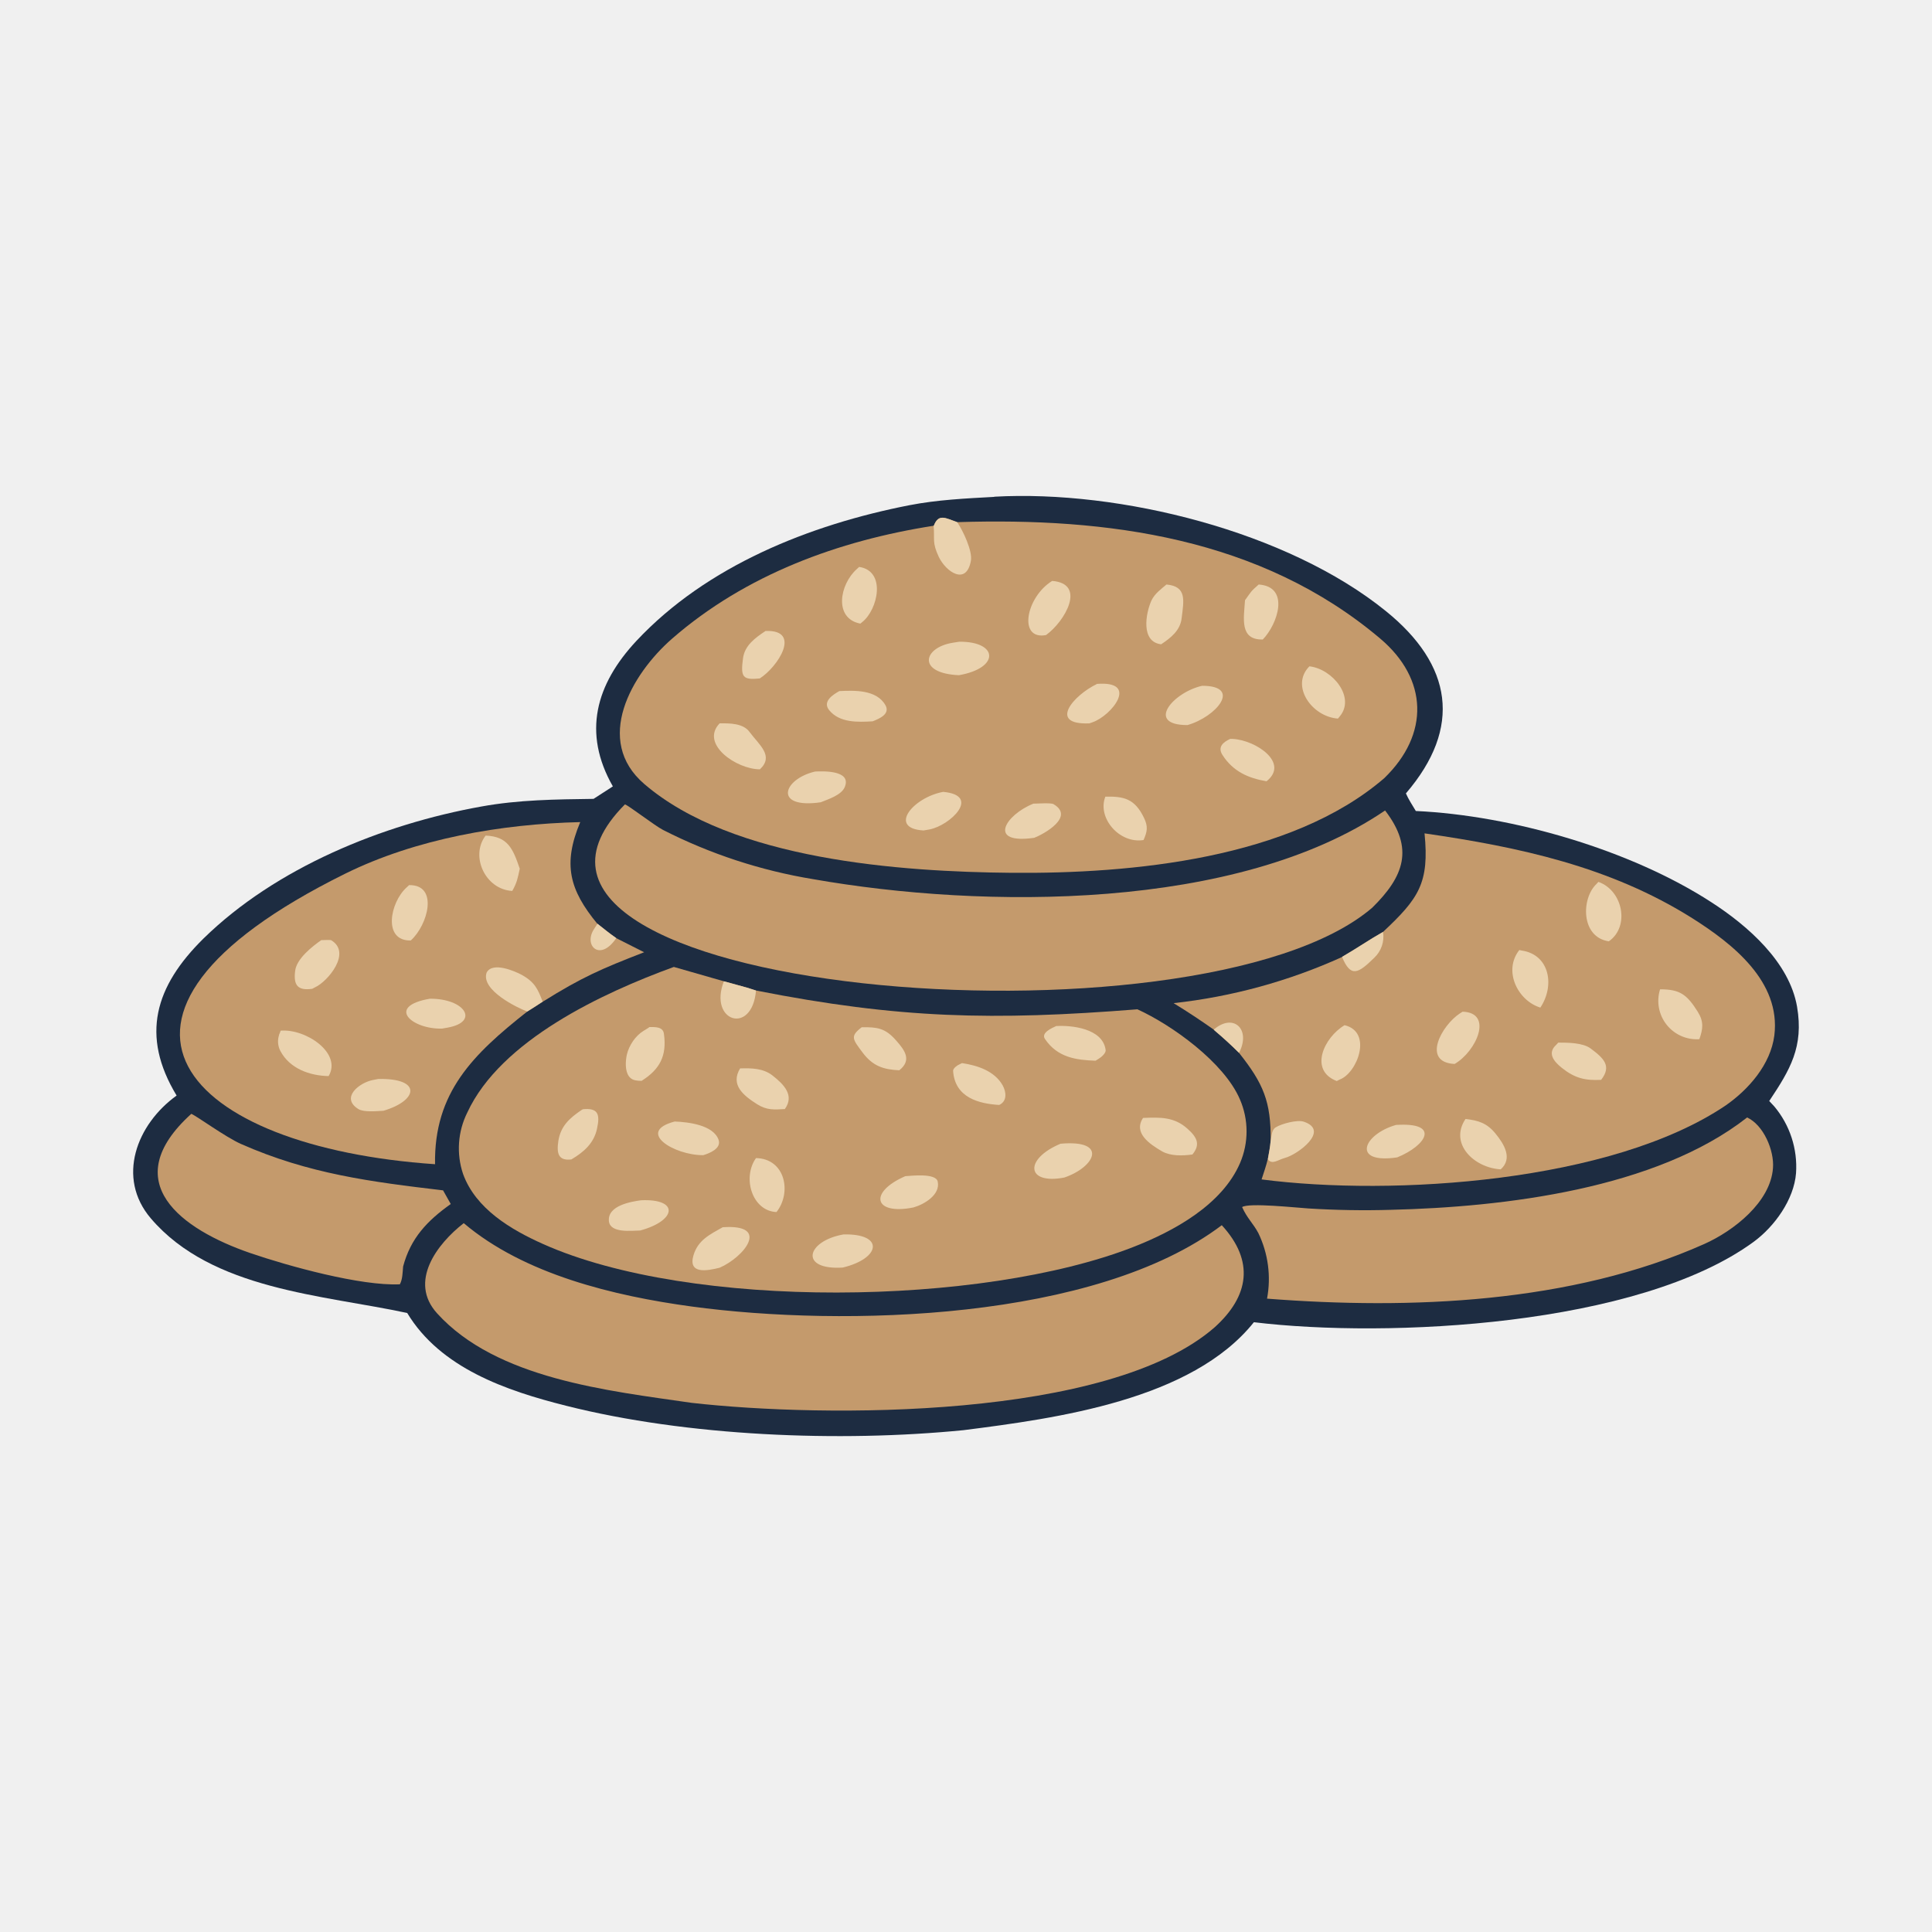
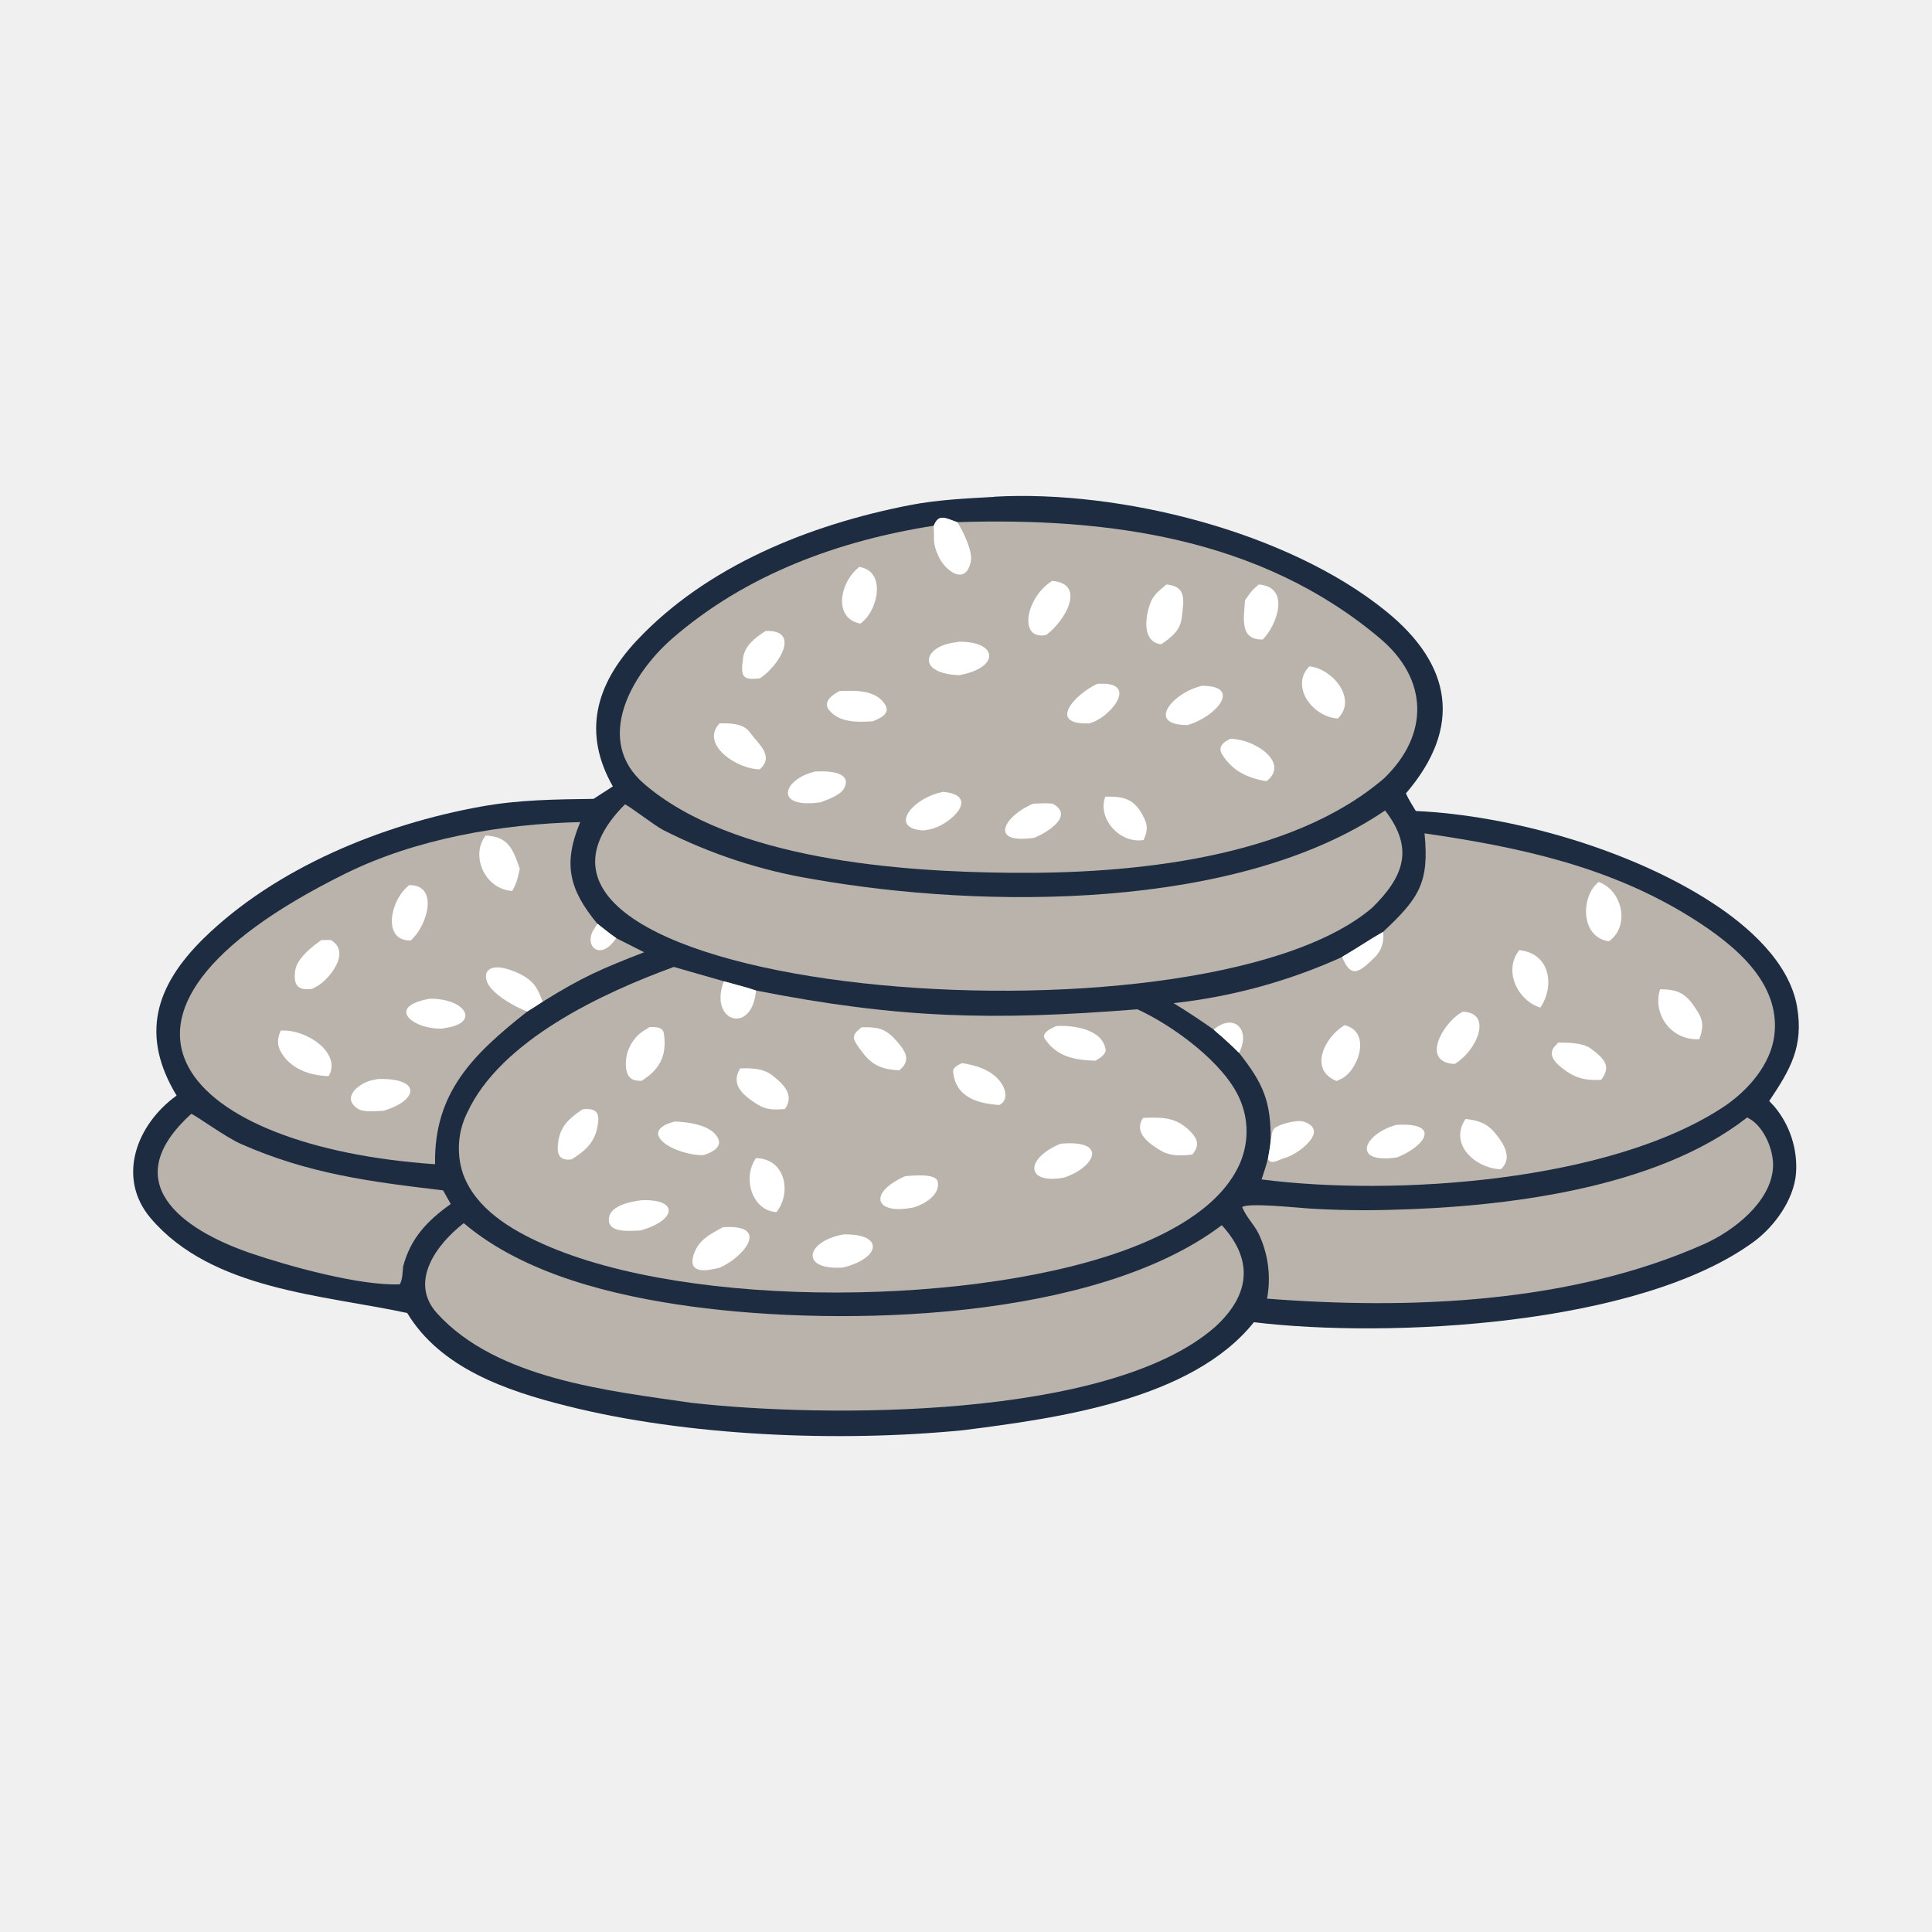
<svg xmlns="http://www.w3.org/2000/svg" width="512" height="512" viewBox="458.2 458.6 1131.1 1131.1">
  <path fill="#1D2C41" d="M1040.3 749.4c73.5-4.1 171.7 20.3 229.3 67 38.8 31.4 44.9 68 11.7 106.7 1.3 3.1 4 7.3 5.8 10.3 56.3 2.6 125.5 22.6 173 53.4 21.4 13.8 45.7 35.1 50.2 61.2 4 23.5-4.1 36.9-16.3 55.2l3 3.2a55 55 0 0 1 12.7 39c-1.2 15.5-12.6 31.3-24.9 40.3-67.5 49.3-214 56.5-292.5 47-36.4 45.5-115 56.2-170 63.2-72.6 7.2-161.9 3.6-232.7-14.3-35-8.8-73.5-22-93-54.3-49-10.6-114.3-13.4-150.1-55.4-20.3-23.8-8.3-55.1 15.1-71.9-21.3-35.2-12.6-64 15.7-91.9 42.4-41.5 104.7-66.9 162.6-77.3 21.9-4 43.8-4.2 65.8-4.5L817 919c-17.9-31.4-10-59.7 13.8-85.2 41.2-44 101.5-68 159.7-79.4 16.4-3.2 33.3-4 49.8-4.9" />
-   <path fill="#C49A6C" d="M1004.9 766.4c2.8-7.3 6.8-4.5 13.7-2.1 87.7-2.8 177.7 9 247.7 68.2 27.9 23.6 29 55.9 2.3 81.7-54.8 47.2-147.7 56-218 55.4-65.3-.6-163.4-7.5-215.2-52-29.7-25.5-7.7-64.2 16.4-85.2 43-37.4 97.3-57.3 153-66" />
-   <path fill="#EAD2AE" d="M1004.9 766.4c2.8-7.3 6.8-4.5 13.7-2.1 3.4 5 9.1 17 8 22.7-2.7 14.6-14.6 6.4-18.8-2.4-4-8.6-2.3-9.9-3-18.2m136.3 34.4c12 1.1 10.2 9.2 8.9 19.7-.8 7.2-6.3 11.5-12 15.3-12-1.4-9.1-18-5.7-25.6 2-4.1 5.4-6.5 8.8-9.4m-66.9-2.1c20.3 1.6 7.4 23.8-3.6 31.7-16.5 3.1-11.8-22.2 3.6-31.7m-194.7 83.4c5.8-.1 13.8-.1 17.5 5 5.7 7.7 14.5 14 6.1 21.9-13.7 0-35.2-14.8-23.6-26.9m140.3-47.8c22.9-.2 23.9 15.4-.2 19.6-24.7-1.1-21-16.2-3.6-19zm142.2 25.8c23.6 0 8.3 18.2-8.6 23-24.8 0-8.4-19.2 8.6-23m62.8-11.4c13.5 1.5 27.2 18.2 17.7 29.4l-1 1.2c-15.4-1.1-28-19.3-16.7-30.6m-46.4 42.5h1.5c13.5.7 33.4 14 19.8 24.8-10.6-1.8-19.6-5.7-25.8-15.4-3-4.7.4-7.5 4.5-9.4m-168 31c22.5 2.1 4 19.7-8 22l-3.5.6c-21-1.2-6.3-19.3 11.5-22.6m-60.8-59c8.6-.4 21.8-1 27 8.3 2.9 5.2-3.7 7.9-7.5 9.4-8.6.5-19.4 1-25.5-6.6-4-5 2.2-9 6-11.1m245.4-62.4c18.7 1.2 11.2 23.3 2.5 32.2-13.7.3-11.1-12.3-10.4-23 3.8-5.2 3-4.8 8-9.2m-233.9-10.3c16 2.4 11 25 1.8 32.3l-1.1.9c-15.7-3-12.2-23-2-32zm102 138.6c2 0 10.4-.6 11.8.3 12.6 7.4-5.6 17.5-11.3 19.7-27.7 4-17-13.4-.5-20M906.4 828c21.4-.8 7.2 21.1-3.4 27.8-10 1-11.3-.7-9.8-11.8 1-7.6 7.2-12 13.2-16m193.9 31c25.3-2 8.5 18.8-2.6 22.5l-1.7.6c-24.4 1-9.4-16.4 4.3-23m-164.9 51.2c4-.2 21.5-1 17.4 9-1.9 4.8-9.7 7.2-14.1 9-27.7 4-22.4-13.5-3.3-18m169.9 14.7c10.7-.2 17.2 1 22.7 12.5 2.4 5 1.9 7.9-.3 12.9-14.2 2.3-27.2-13-22.4-25.3" />
-   <path fill="#C49A6C" d="m852.7 1024.7 29.3 8.4 8 2.2q5.5 1.4 10.8 3.2c83.7 16.5 138.8 17.7 223.3 11 20.4 9.3 50.8 31.2 60 52.7a47 47 0 0 1 .1 37.3c-10.6 24.6-39 40-62.6 49.2-88.7 34.6-258.8 37-345.5-1.8-18.8-8.4-39.4-20.6-46.8-41a47 47 0 0 1 2.5-36c19.6-42.3 79.2-70 120.9-85.2" />
-   <path fill="#EAD2AE" d="m882 1033.1 8 2.2q5.5 1.4 10.8 3.2c-2.2 26.4-28 18.3-18.8-5.4m-.7 144c28.3-2 12.5 17.5-1.8 23.7-7.2 1.8-18.6 4-15.3-7.3 2.7-9 9.7-12.2 17.1-16.4m246.1-64c10-.4 18.3-.7 26.1 6.4 5.6 5 7.6 9.2 2.8 15-5.6.8-12.7 1-17.7-1.8-7.4-4.3-17-10.8-11.2-19.6m-50.6-53.8c8.3-.5 27 1.2 28.7 14 .3 1.9-2.7 4.4-4.3 5.3l-1.6 1c-11.5-.4-22.3-1.9-29.6-12.7-2.6-3.7 4.4-6.6 6.8-7.7m2.3 69c28-2.5 20.4 13.6 2.2 19.8-22.3 4.3-23.7-10.8-2.2-19.8M952 1181.3c24-.6 22 14-.4 19.4-25.6 1.6-21.5-15.5.4-19.4m-113.6-121.4c3 0 8-.4 8.5 4 1.8 12.8-2.4 20.8-13.1 27.5l-2-.1c-2.3-.2-4-.7-5.4-2.6-2.4-3.3-2-9-1.2-12.7 1.3-5.4 5-11 9.8-13.9l2.6-1.6zm14.8 55.3c8 .3 22.6 2 25.7 10.7 1.8 5.2-5.6 8-9 9-17 .1-39.6-13.7-16.7-19.7m38.3-31.1c6.6-.2 13.5-.1 18.9 4.1 6.9 5.4 13 11.7 7.3 19.7-6.4.4-10.6.7-16.2-2.8-8.2-5.2-15.8-11.4-10-21m71.2-24.1c8.9-.1 13.7.4 20 7.6 5.4 6 9.4 11.7 2 17.6-9.3-.4-15.6-2.5-21.5-10.4s-7.4-9.5-.5-14.8m25.5 87.2c3.3-.2 18-2 19 3.2 1.6 7.7-7.9 13.3-14.2 15.1-23.1 4.7-26.6-8.8-4.8-18.3m33.2-66.2c8.8 1.3 19 4.5 23.8 13 2.2 4 2.7 9.3-2 11.5-11.6-.7-26-4.1-27-20 0-1.5 2.5-3.3 3.8-3.8zm-187.9 80.3c22.6-1 20.7 12-.5 17.7-5 .1-17.5 1.7-18.3-5.4-1-9.3 13.2-11.5 18.8-12.3m67.2-24.7c17.4.3 21.1 20.3 12.1 31.6-14.2-.6-20.2-20-12-31.6M799.5 1108c8.6-.8 10.2 2.6 8.2 11.5-1.8 8.4-7.7 13.6-15 17.9-7.7.9-8.7-3.6-7.6-10.9 1.4-8.7 6.6-13.3 13.5-18z" />
-   <path fill="#C49A6C" d="M1292.2 946.5c55.3 8 108.7 19.4 156.8 49.7 23.4 14.8 51.9 37 48 68.6-2.2 17-15 31.6-28.5 41-66.7 45-194.7 53.3-271.7 43.3 1.2-3.7 2.7-8 3.6-11.8.7-3.8 1.4-6.9 1.7-10.7.3-23.1-4.3-33.7-18.5-51.6a228 228 0 0 0-14.2-13l-.6-.6a432 432 0 0 0-23.5-15.5 325 325 0 0 0 98.6-27c8.2-4.8 16.2-10.3 24-14.7 20.9-19.6 27.2-28.6 24.3-57.7" />
-   <path fill="#EAD2AE" d="M1202.1 1126.6c.6-2.7.5-6.6 3-8 3.3-2.1 12.7-4.6 16.4-3.3 15.6 5.2-3.7 19.3-11 21.2-4.3 1.2-7.6 4.2-10 .8.6-3.8 1.3-6.9 1.6-10.7m65.8-122.4a17 17 0 0 1-5.2 15.2c-9.3 9.1-13.7 11.8-18.8-.6 8.2-4.7 16.2-10.2 24-14.6m-99.1 57.2c11.5-10 22-.2 14.8 13.6a228 228 0 0 0-14.2-13zm147.4 52.3c7.6.9 12.5 2.4 17.5 8.5 5.2 6.3 10.2 14.7 3.1 21-15.7-.9-30.3-15.1-20.6-29.5m77.8-138.8c14.4 5.1 18.5 26.2 6.1 34.8-16.5-2.4-16.2-25.2-7.2-33.6zm-79.5 76c18.2.6 8 23.3-4.7 30.6-19.5-1-7.6-22.6 3.1-29.6zm-69.1 7.9c16.6 4 7.4 28-2.8 31.8l-1.8.9c-16.4-6.3-7.5-25.5 4.6-32.7m184.8-21c11.5 0 15.6 3 22 13.2 3.6 5.8 3 10 .9 16a22.5 22.5 0 0 1-23-29.2m-82.4-23 1.4.3c16.4 2.4 19.5 20.6 10.9 33.4-13.3-4.1-21.9-21.6-12.3-33.7m22.8 54.2c5.4 0 14.3 0 18.9 3.4 7.8 5.8 12.5 10.3 6.2 18.4-9.4.5-15.5-1-23-7-4.9-3.9-8.6-8.7-3.3-13.5zm-95 48.2c26.2-1.7 17.9 12 .7 19-27 4-20-13.5-.7-19" />
-   <path fill="#C49A6C" d="M713 1140.2c-145.7-9.9-222.5-86.1-52.7-170.1 41.5-20.5 91.4-29.1 137.6-30.2-10.3 24.6-6.4 39.6 10 59.5 4.3 3.3 6.6 5.3 11 8.4l16.4 8.3c-25 9.7-36.4 14.6-59.4 29l-9 5.7c-31.7 25-54.7 47.4-54 89.4" />
-   <path fill="#EAD2AE" d="M766.9 1050.8c-5.5-2-27.4-12.5-23.8-22.8 3.5-6.6 16.7-.7 20.3 1.2 7.9 4.3 9.7 8.5 12.5 15.8q-4.4 3-9 5.8m41.1-51.4c4.2 3.3 6.5 5.3 11 8.4-9.5 14.2-19.4 4.3-13-5.3zM622.5 1062c14.9-1.2 36 13.2 28.1 26.6-11-.2-22.8-4.3-28.3-14.8a12 12 0 0 1-.7-9.3q0-.5.4-1zm120-114.2c13.1.5 16 7.7 20 19.4-1.2 5.5-1.6 8.1-4.4 13-15.7-.8-24.8-20.3-15.6-32.4m-96.2 61.2c.8 0 5.4-.2 5.7 0 12.4 7.3-2 24.3-9.3 27.6l-1.7.9c-8.4 1.2-11.1-2-10-10.5.8-7.1 10-14.3 15.3-18m33.3 81.3c25.7-.6 23.5 12.6 3.1 18.6-3.8.2-11.5 1-14.7-1-10.7-6.7.7-15.5 8.5-17zm18.1-113.5c17.4-.3 11.1 23.3 1 32.4-16.5.4-12.2-22.2-2.5-31zm12.2 66.5c20.5-.1 29.1 13.5 10.5 16.9l-3.4.6c-17.5.5-33.2-13-7.1-17.5" />
-   <path fill="#C49A6C" d="M729.7 1174.7c35.4 30 87.9 42.6 133.4 48.8 89.1 12.1 236.5 8.3 310.4-47.6 19.3 21 16 41.6-4.2 59.8-61.9 54-228.6 53-306.2 44.2-49-7.1-114.2-14-149-52.4-16.8-18.5-.1-40.6 15.6-52.8M824 929.5c2.2.6 17.5 12.5 22.4 15a301 301 0 0 0 87.8 28.8c99.5 17.5 248.3 18.7 334.9-40.2 17.2 22.3 11 38.7-7.5 56.9-102 87.6-548 50.5-437.5-60.5m656.9 183.3c9.7 4.4 16 19.4 15.2 29.6-1.4 20-23 36.8-40.2 44.5-78 34.8-172.2 38.5-256 32a62 62 0 0 0-5.1-38.4c-2.9-5.5-6.6-8.7-9.5-15.2 3.8-2.7 32.2.4 38.9.8q24 1.5 48.1.8c66.4-1.6 155.3-12.2 208.7-54.1m-910.9-2.1c3.2 1.3 20 13.6 29 17.6 39.8 17.6 76.2 22.2 118.4 27.2l4.5 8c-13.8 9.8-23.5 20-27.9 36.6-.3 3.4-.3 7.5-1.9 10.4-22.8 1.1-65.5-10.7-87.6-18.3-40.1-13.8-78.7-41.5-34.5-81.5" />
+   <path fill="#BAB3AC" d="M1004.9 766.4c2.8-7.3 6.8-4.5 13.7-2.1 87.7-2.8 177.7 9 247.7 68.2 27.9 23.6 29 55.9 2.3 81.7-54.8 47.2-147.7 56-218 55.4-65.3-.6-163.4-7.5-215.2-52-29.7-25.5-7.7-64.2 16.4-85.2 43-37.4 97.3-57.3 153-66" />
+   <path fill="#FFFFFF" d="M1004.9 766.4c2.8-7.3 6.8-4.5 13.7-2.1 3.4 5 9.1 17 8 22.7-2.7 14.6-14.6 6.4-18.8-2.4-4-8.6-2.3-9.9-3-18.2m136.3 34.4c12 1.1 10.2 9.2 8.9 19.7-.8 7.2-6.3 11.5-12 15.3-12-1.4-9.1-18-5.7-25.6 2-4.1 5.4-6.5 8.8-9.4m-66.9-2.1c20.3 1.6 7.4 23.8-3.6 31.7-16.5 3.1-11.8-22.2 3.6-31.7m-194.7 83.4c5.8-.1 13.8-.1 17.5 5 5.7 7.7 14.5 14 6.1 21.9-13.7 0-35.2-14.8-23.6-26.9m140.3-47.8c22.9-.2 23.9 15.4-.2 19.6-24.7-1.1-21-16.2-3.6-19zm142.2 25.8c23.6 0 8.3 18.2-8.6 23-24.8 0-8.4-19.2 8.6-23m62.8-11.4c13.5 1.5 27.2 18.2 17.7 29.4l-1 1.2c-15.4-1.1-28-19.3-16.7-30.6m-46.4 42.5h1.5c13.5.7 33.4 14 19.8 24.8-10.6-1.8-19.6-5.7-25.8-15.4-3-4.7.4-7.5 4.5-9.4m-168 31c22.5 2.1 4 19.7-8 22l-3.5.6c-21-1.2-6.3-19.3 11.5-22.6m-60.8-59c8.6-.4 21.8-1 27 8.3 2.9 5.2-3.7 7.9-7.5 9.4-8.6.5-19.4 1-25.5-6.6-4-5 2.2-9 6-11.1m245.4-62.4c18.7 1.2 11.2 23.3 2.5 32.2-13.7.3-11.1-12.3-10.4-23 3.8-5.2 3-4.8 8-9.2m-233.9-10.3c16 2.4 11 25 1.8 32.3l-1.1.9c-15.7-3-12.2-23-2-32zm102 138.6c2 0 10.4-.6 11.8.3 12.6 7.4-5.6 17.5-11.3 19.7-27.7 4-17-13.4-.5-20M906.4 828c21.4-.8 7.2 21.1-3.4 27.8-10 1-11.3-.7-9.8-11.8 1-7.6 7.2-12 13.2-16m193.9 31c25.3-2 8.5 18.8-2.6 22.5l-1.7.6c-24.4 1-9.4-16.4 4.3-23m-164.9 51.2c4-.2 21.5-1 17.4 9-1.9 4.8-9.7 7.2-14.1 9-27.7 4-22.4-13.5-3.3-18m169.9 14.7c10.7-.2 17.2 1 22.7 12.5 2.4 5 1.9 7.9-.3 12.9-14.2 2.3-27.2-13-22.4-25.3" />
+   <path fill="#BAB3AC" d="m852.7 1024.7 29.3 8.4 8 2.2q5.5 1.4 10.8 3.2c83.7 16.5 138.8 17.7 223.3 11 20.4 9.3 50.8 31.2 60 52.7a47 47 0 0 1 .1 37.3c-10.6 24.6-39 40-62.6 49.2-88.7 34.6-258.8 37-345.5-1.8-18.8-8.4-39.4-20.6-46.8-41a47 47 0 0 1 2.5-36c19.6-42.3 79.2-70 120.9-85.2" />
+   <path fill="#FFFFFF" d="m882 1033.1 8 2.2q5.5 1.4 10.8 3.2c-2.2 26.4-28 18.3-18.8-5.4m-.7 144c28.3-2 12.5 17.5-1.8 23.7-7.2 1.8-18.6 4-15.3-7.3 2.7-9 9.7-12.2 17.1-16.4m246.1-64c10-.4 18.3-.7 26.1 6.4 5.6 5 7.6 9.2 2.8 15-5.6.8-12.7 1-17.7-1.8-7.4-4.3-17-10.8-11.2-19.6m-50.6-53.8c8.3-.5 27 1.2 28.7 14 .3 1.9-2.7 4.4-4.3 5.3l-1.6 1c-11.5-.4-22.3-1.9-29.6-12.7-2.6-3.7 4.4-6.6 6.8-7.7m2.3 69c28-2.5 20.4 13.6 2.2 19.8-22.3 4.3-23.7-10.8-2.2-19.8M952 1181.3c24-.6 22 14-.4 19.4-25.6 1.6-21.5-15.5.4-19.4m-113.6-121.4c3 0 8-.4 8.5 4 1.8 12.8-2.4 20.8-13.1 27.5l-2-.1c-2.3-.2-4-.7-5.4-2.6-2.4-3.3-2-9-1.2-12.7 1.3-5.4 5-11 9.8-13.9l2.6-1.6zm14.8 55.3c8 .3 22.6 2 25.7 10.7 1.8 5.2-5.6 8-9 9-17 .1-39.6-13.7-16.7-19.7m38.3-31.1c6.6-.2 13.5-.1 18.9 4.1 6.9 5.4 13 11.7 7.3 19.7-6.4.4-10.6.7-16.2-2.8-8.2-5.2-15.8-11.4-10-21m71.2-24.1c8.9-.1 13.7.4 20 7.6 5.4 6 9.4 11.7 2 17.6-9.3-.4-15.6-2.5-21.5-10.4s-7.4-9.5-.5-14.8m25.5 87.2c3.3-.2 18-2 19 3.2 1.6 7.7-7.9 13.3-14.2 15.1-23.1 4.7-26.6-8.8-4.8-18.3m33.2-66.2c8.8 1.3 19 4.5 23.8 13 2.2 4 2.7 9.3-2 11.5-11.6-.7-26-4.1-27-20 0-1.5 2.5-3.3 3.8-3.8zm-187.9 80.3c22.6-1 20.7 12-.5 17.7-5 .1-17.5 1.7-18.3-5.4-1-9.3 13.2-11.5 18.8-12.3m67.2-24.7c17.4.3 21.1 20.3 12.1 31.6-14.2-.6-20.2-20-12-31.6M799.5 1108c8.6-.8 10.2 2.6 8.2 11.5-1.8 8.4-7.7 13.6-15 17.9-7.7.9-8.7-3.6-7.6-10.9 1.4-8.7 6.6-13.3 13.5-18z" />
+   <path fill="#BAB3AC" d="M1292.2 946.5c55.3 8 108.7 19.4 156.8 49.7 23.4 14.8 51.9 37 48 68.6-2.2 17-15 31.6-28.5 41-66.7 45-194.7 53.3-271.7 43.3 1.2-3.7 2.7-8 3.6-11.8.7-3.8 1.4-6.9 1.7-10.7.3-23.1-4.3-33.7-18.5-51.6a228 228 0 0 0-14.2-13l-.6-.6a432 432 0 0 0-23.5-15.5 325 325 0 0 0 98.6-27c8.2-4.8 16.2-10.3 24-14.7 20.9-19.6 27.2-28.6 24.3-57.7" />
+   <path fill="#FFFFFF" d="M1202.1 1126.6c.6-2.7.5-6.6 3-8 3.3-2.1 12.7-4.6 16.4-3.3 15.6 5.2-3.7 19.3-11 21.2-4.3 1.2-7.6 4.2-10 .8.6-3.8 1.3-6.9 1.6-10.7m65.8-122.4a17 17 0 0 1-5.2 15.2c-9.3 9.1-13.7 11.8-18.8-.6 8.2-4.7 16.2-10.2 24-14.6m-99.1 57.2c11.5-10 22-.2 14.8 13.6a228 228 0 0 0-14.2-13zm147.4 52.3c7.6.9 12.5 2.4 17.5 8.5 5.2 6.3 10.2 14.7 3.1 21-15.7-.9-30.3-15.1-20.6-29.5m77.8-138.8c14.4 5.1 18.5 26.2 6.1 34.8-16.5-2.4-16.2-25.2-7.2-33.6zm-79.5 76c18.2.6 8 23.3-4.7 30.6-19.5-1-7.6-22.6 3.1-29.6zm-69.1 7.9c16.6 4 7.4 28-2.8 31.8l-1.8.9c-16.4-6.3-7.5-25.5 4.6-32.7m184.8-21c11.5 0 15.6 3 22 13.2 3.6 5.8 3 10 .9 16a22.5 22.5 0 0 1-23-29.2m-82.4-23 1.4.3c16.4 2.4 19.5 20.6 10.9 33.4-13.3-4.1-21.9-21.6-12.3-33.7m22.8 54.2c5.4 0 14.3 0 18.9 3.4 7.8 5.8 12.5 10.3 6.2 18.4-9.4.5-15.5-1-23-7-4.9-3.9-8.6-8.7-3.3-13.5zm-95 48.2c26.2-1.7 17.9 12 .7 19-27 4-20-13.5-.7-19" />
+   <path fill="#BAB3AC" d="M713 1140.2c-145.7-9.9-222.5-86.1-52.7-170.1 41.5-20.5 91.4-29.1 137.6-30.2-10.3 24.6-6.4 39.6 10 59.5 4.3 3.3 6.6 5.3 11 8.4l16.4 8.3c-25 9.7-36.4 14.6-59.4 29l-9 5.7c-31.7 25-54.7 47.4-54 89.4" />
+   <path fill="#FFFFFF" d="M766.9 1050.8c-5.5-2-27.4-12.5-23.8-22.8 3.5-6.6 16.7-.7 20.3 1.2 7.9 4.3 9.7 8.5 12.5 15.8q-4.4 3-9 5.8m41.1-51.4c4.2 3.3 6.5 5.3 11 8.4-9.5 14.2-19.4 4.3-13-5.3zM622.5 1062c14.9-1.2 36 13.2 28.1 26.6-11-.2-22.8-4.3-28.3-14.8a12 12 0 0 1-.7-9.3q0-.5.4-1zm120-114.2c13.1.5 16 7.7 20 19.4-1.2 5.5-1.6 8.1-4.4 13-15.7-.8-24.8-20.3-15.6-32.4m-96.2 61.2c.8 0 5.4-.2 5.7 0 12.4 7.3-2 24.3-9.3 27.6l-1.7.9c-8.4 1.2-11.1-2-10-10.5.8-7.1 10-14.3 15.3-18m33.3 81.3c25.7-.6 23.5 12.6 3.1 18.6-3.8.2-11.5 1-14.7-1-10.7-6.7.7-15.5 8.5-17zm18.1-113.5c17.4-.3 11.1 23.3 1 32.4-16.5.4-12.2-22.2-2.5-31zm12.2 66.5c20.5-.1 29.1 13.5 10.5 16.9l-3.4.6c-17.5.5-33.2-13-7.1-17.5" />
+   <path fill="#BAB3AC" d="M729.7 1174.7c35.4 30 87.9 42.6 133.4 48.8 89.1 12.1 236.5 8.3 310.4-47.6 19.3 21 16 41.6-4.2 59.8-61.9 54-228.6 53-306.2 44.2-49-7.1-114.2-14-149-52.4-16.8-18.5-.1-40.6 15.6-52.8M824 929.5c2.2.6 17.5 12.5 22.4 15a301 301 0 0 0 87.8 28.8c99.5 17.5 248.3 18.7 334.9-40.2 17.2 22.3 11 38.7-7.5 56.9-102 87.6-548 50.5-437.5-60.5m656.9 183.3c9.7 4.4 16 19.4 15.2 29.6-1.4 20-23 36.8-40.2 44.5-78 34.8-172.2 38.5-256 32a62 62 0 0 0-5.1-38.4c-2.9-5.5-6.6-8.7-9.5-15.2 3.8-2.7 32.2.4 38.9.8q24 1.5 48.1.8c66.4-1.6 155.3-12.2 208.7-54.1m-910.9-2.1c3.2 1.3 20 13.6 29 17.6 39.8 17.6 76.2 22.2 118.4 27.2l4.5 8c-13.8 9.8-23.5 20-27.9 36.6-.3 3.4-.3 7.5-1.9 10.4-22.8 1.1-65.5-10.7-87.6-18.3-40.1-13.8-78.7-41.5-34.5-81.5" />
</svg>
